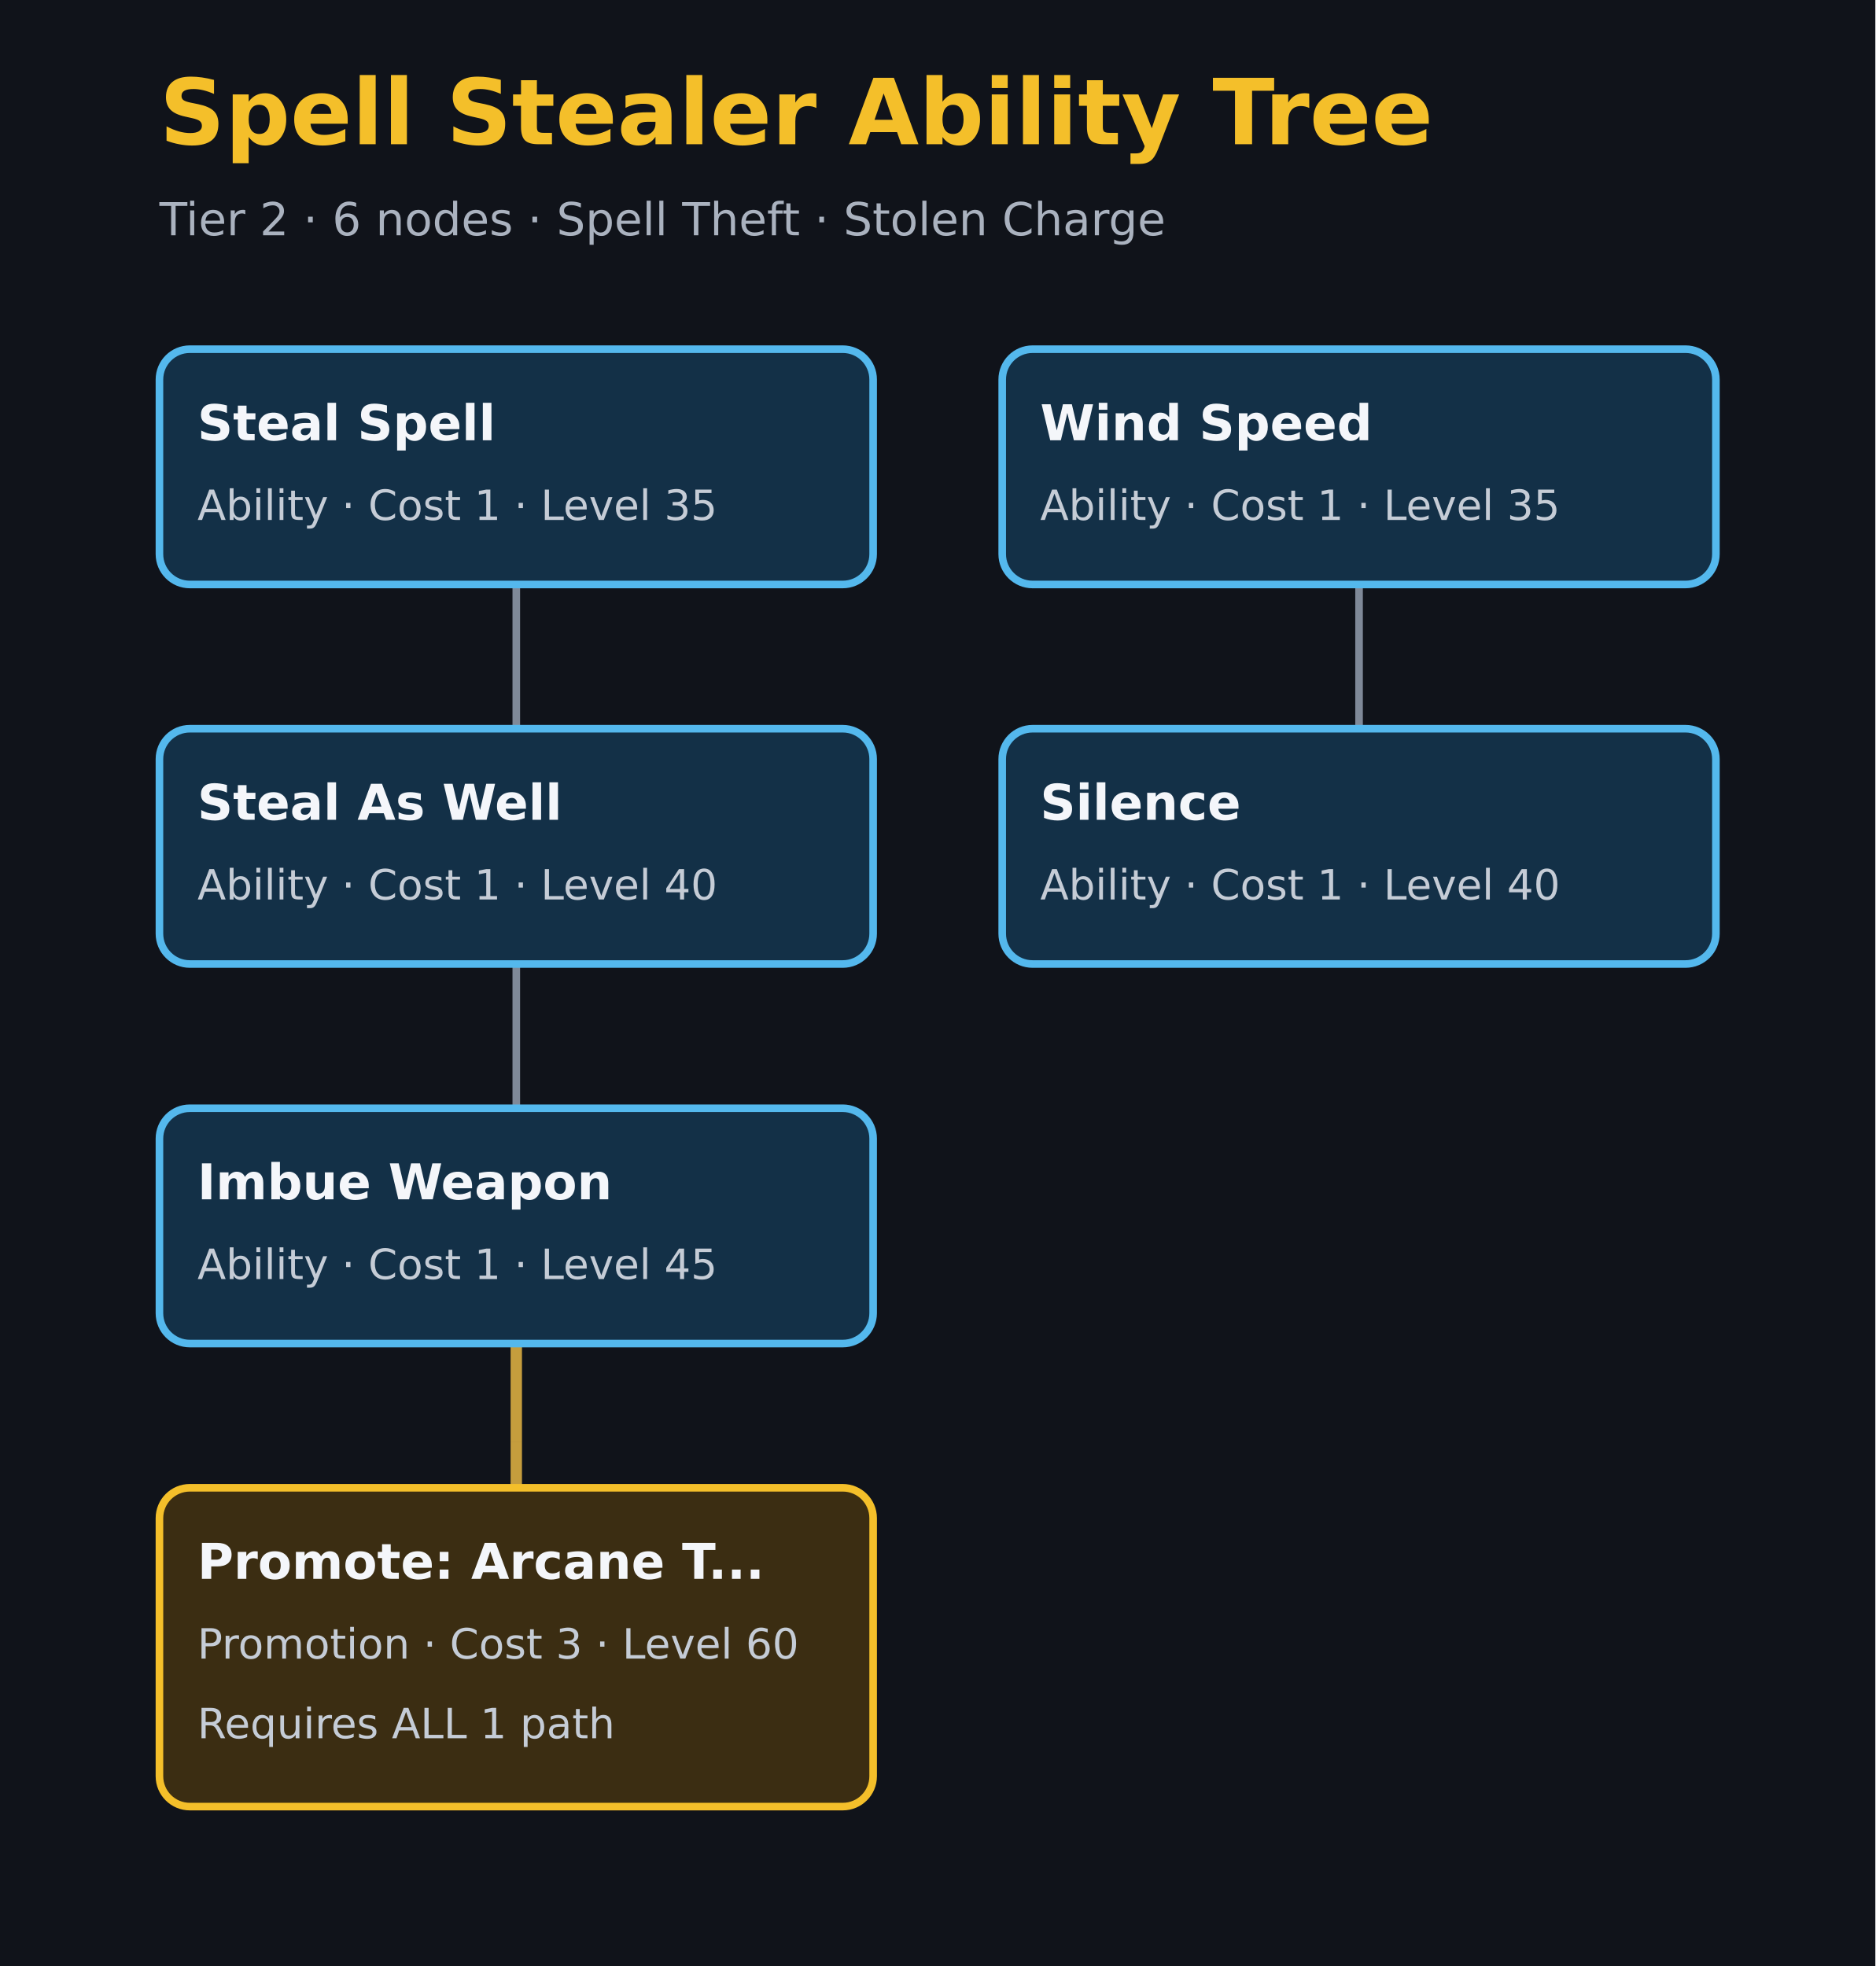
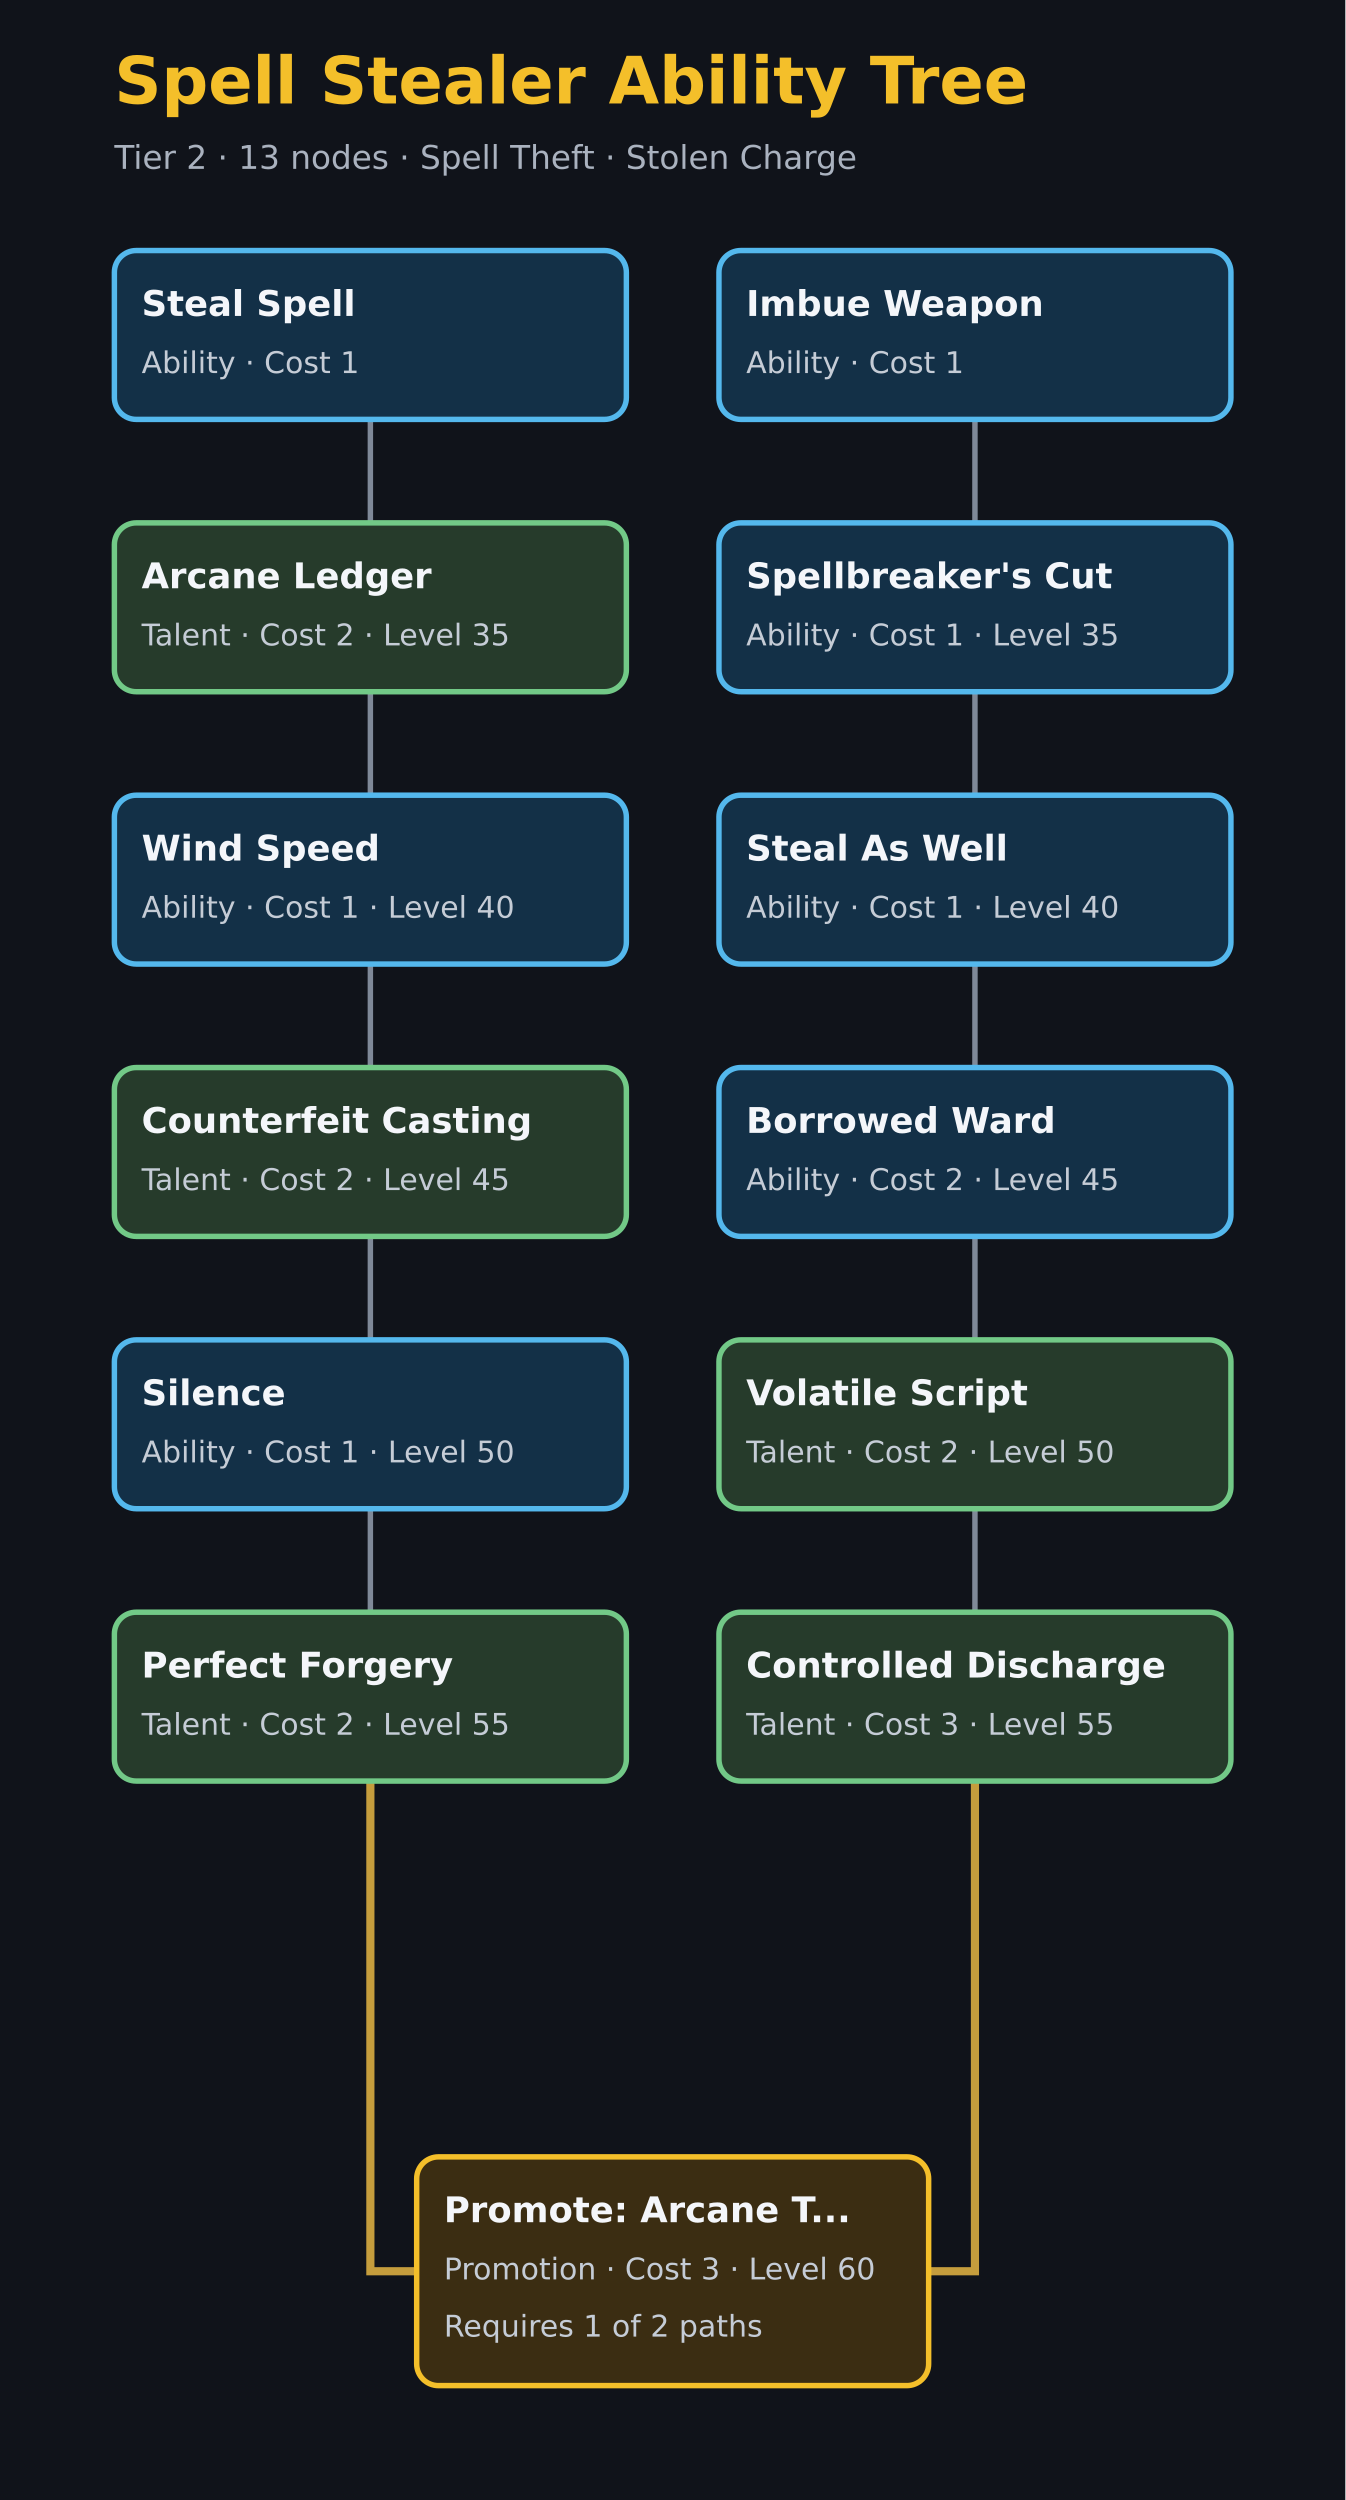
- <svg xmlns="http://www.w3.org/2000/svg" width="494" height="518" viewBox="0 0 494 518">
+ <svg xmlns="http://www.w3.org/2000/svg" width="494" height="918" viewBox="0 0 494 918">
  <style>
text{font-family:DejaVu Sans,Arial,sans-serif}
.title{fill:#f4bf2a;font-size:24px;font-weight:700}
.meta{fill:#aab2bf;font-size:12px}
.name{fill:#f4f6fa;font-size:13px;font-weight:700}
.detail{fill:#c5ccd6;font-size:11px}
.resource{fill:#e6bfdc;font-size:9px;font-weight:700}
.edge{fill:none;stroke:#7f8998;stroke-width:2}
.promotion-edge{fill:none;stroke:#c59d3d;stroke-width:3}
</style>
-   <rect width="494" height="518" fill="#10131a" />
+   <rect width="494" height="918" fill="#10131a" />
  <text class="title" x="42" y="38">Spell Stealer Ability Tree</text>
-   <text class="meta" x="42" y="62">Tier 2 · 6 nodes · Spell Theft · Stolen Charge</text>
+   <text class="meta" x="42" y="62">Tier 2 · 13 nodes · Spell Theft · Stolen Charge</text>
  <path class="edge" d="M 136.0 123.0 V 173.0 H 136.0 V 223.0" />
  <path class="edge" d="M 136.0 223.0 V 273.0 H 136.0 V 323.0" />
+   <path class="edge" d="M 136.0 323.0 V 373.0 H 136.0 V 423.0" />
+   <path class="edge" d="M 136.0 423.0 V 473.0 H 136.0 V 523.0" />
+   <path class="edge" d="M 136.0 523.0 V 573.0 H 136.0 V 623.0" />
  <path class="edge" d="M 358.0 123.0 V 173.0 H 358.0 V 223.0" />
-   <path class="promotion-edge" d="M 136.0 354.0 V 380.0 H 136.0" />
-   <path class="promotion-edge" d="M 136.0 380.0 V 392.0" />
+   <path class="edge" d="M 358.0 223.0 V 273.0 H 358.0 V 323.0" />
+   <path class="edge" d="M 358.0 323.0 V 373.0 H 358.0 V 423.0" />
+   <path class="edge" d="M 358.0 423.0 V 473.0 H 358.0 V 523.0" />
+   <path class="edge" d="M 358.0 523.0 V 573.0 H 358.0 V 623.0" />
+   <path class="promotion-edge" d="M 136.0 654.0 V 834.0 H 153.0" />
+   <path class="promotion-edge" d="M 358.0 654.0 V 834.0 H 341.0" />
  <rect x="42.0" y="92.0" width="188" height="62" rx="8" fill="#133047" stroke="#54b8ed" stroke-width="2" />
  <text class="name" x="52.0" y="116.0">Steal Spell</text>
-   <text class="detail" x="52.0" y="137.0">Ability · Cost 1 · Level 35</text>
+   <text class="detail" x="52.0" y="137.0">Ability · Cost 1</text>
+   <rect x="42.0" y="192.0" width="188" height="62" rx="8" fill="#263b2b" stroke="#72c987" stroke-width="2" />
+   <text class="name" x="52.0" y="216.0">Arcane Ledger</text>
+   <text class="detail" x="52.0" y="237.0">Talent · Cost 2 · Level 35</text>
+   <rect x="42.0" y="292.0" width="188" height="62" rx="8" fill="#133047" stroke="#54b8ed" stroke-width="2" />
+   <text class="name" x="52.0" y="316.0">Wind Speed</text>
+   <text class="detail" x="52.0" y="337.0">Ability · Cost 1 · Level 40</text>
+   <rect x="42.0" y="392.0" width="188" height="62" rx="8" fill="#263b2b" stroke="#72c987" stroke-width="2" />
+   <text class="name" x="52.0" y="416.0">Counterfeit Casting</text>
+   <text class="detail" x="52.0" y="437.0">Talent · Cost 2 · Level 45</text>
+   <rect x="42.0" y="492.0" width="188" height="62" rx="8" fill="#133047" stroke="#54b8ed" stroke-width="2" />
+   <text class="name" x="52.0" y="516.0">Silence</text>
+   <text class="detail" x="52.0" y="537.0">Ability · Cost 1 · Level 50</text>
+   <rect x="42.0" y="592.0" width="188" height="62" rx="8" fill="#263b2b" stroke="#72c987" stroke-width="2" />
+   <text class="name" x="52.0" y="616.0">Perfect Forgery</text>
+   <text class="detail" x="52.0" y="637.0">Talent · Cost 2 · Level 55</text>
  <rect x="264.0" y="92.0" width="188" height="62" rx="8" fill="#133047" stroke="#54b8ed" stroke-width="2" />
-   <text class="name" x="274.0" y="116.0">Wind Speed</text>
-   <text class="detail" x="274.0" y="137.0">Ability · Cost 1 · Level 35</text>
-   <rect x="42.0" y="192.0" width="188" height="62" rx="8" fill="#133047" stroke="#54b8ed" stroke-width="2" />
-   <text class="name" x="52.0" y="216.0">Steal As Well</text>
-   <text class="detail" x="52.0" y="237.0">Ability · Cost 1 · Level 40</text>
-   <rect x="42.0" y="292.0" width="188" height="62" rx="8" fill="#133047" stroke="#54b8ed" stroke-width="2" />
-   <text class="name" x="52.0" y="316.0">Imbue Weapon</text>
-   <text class="detail" x="52.0" y="337.0">Ability · Cost 1 · Level 45</text>
+   <text class="name" x="274.0" y="116.0">Imbue Weapon</text>
+   <text class="detail" x="274.0" y="137.0">Ability · Cost 1</text>
  <rect x="264.0" y="192.0" width="188" height="62" rx="8" fill="#133047" stroke="#54b8ed" stroke-width="2" />
-   <text class="name" x="274.0" y="216.0">Silence</text>
-   <text class="detail" x="274.0" y="237.0">Ability · Cost 1 · Level 40</text>
-   <rect x="42.0" y="392.0" width="188" height="84" rx="8" fill="#3b2d12" stroke="#f4bf2a" stroke-width="2" />
-   <text class="name" x="52.0" y="416.0">Promote: Arcane T...</text>
-   <text class="detail" x="52.0" y="437.0">Promotion · Cost 3 · Level 60</text>
-   <text class="detail" x="52.0" y="458.0">Requires ALL 1 path</text>
+   <text class="name" x="274.0" y="216.0">Spellbreaker's Cut</text>
+   <text class="detail" x="274.0" y="237.0">Ability · Cost 1 · Level 35</text>
+   <rect x="264.0" y="292.0" width="188" height="62" rx="8" fill="#133047" stroke="#54b8ed" stroke-width="2" />
+   <text class="name" x="274.0" y="316.0">Steal As Well</text>
+   <text class="detail" x="274.0" y="337.0">Ability · Cost 1 · Level 40</text>
+   <rect x="264.0" y="392.0" width="188" height="62" rx="8" fill="#133047" stroke="#54b8ed" stroke-width="2" />
+   <text class="name" x="274.0" y="416.0">Borrowed Ward</text>
+   <text class="detail" x="274.0" y="437.0">Ability · Cost 2 · Level 45</text>
+   <rect x="264.0" y="492.0" width="188" height="62" rx="8" fill="#263b2b" stroke="#72c987" stroke-width="2" />
+   <text class="name" x="274.0" y="516.0">Volatile Script</text>
+   <text class="detail" x="274.0" y="537.0">Talent · Cost 2 · Level 50</text>
+   <rect x="264.0" y="592.0" width="188" height="62" rx="8" fill="#263b2b" stroke="#72c987" stroke-width="2" />
+   <text class="name" x="274.0" y="616.0">Controlled Discharge</text>
+   <text class="detail" x="274.0" y="637.0">Talent · Cost 3 · Level 55</text>
+   <rect x="153.0" y="792.0" width="188" height="84" rx="8" fill="#3b2d12" stroke="#f4bf2a" stroke-width="2" />
+   <text class="name" x="163.0" y="816.0">Promote: Arcane T...</text>
+   <text class="detail" x="163.0" y="837.0">Promotion · Cost 3 · Level 60</text>
+   <text class="detail" x="163.0" y="858.0">Requires 1 of 2 paths</text>
</svg>
